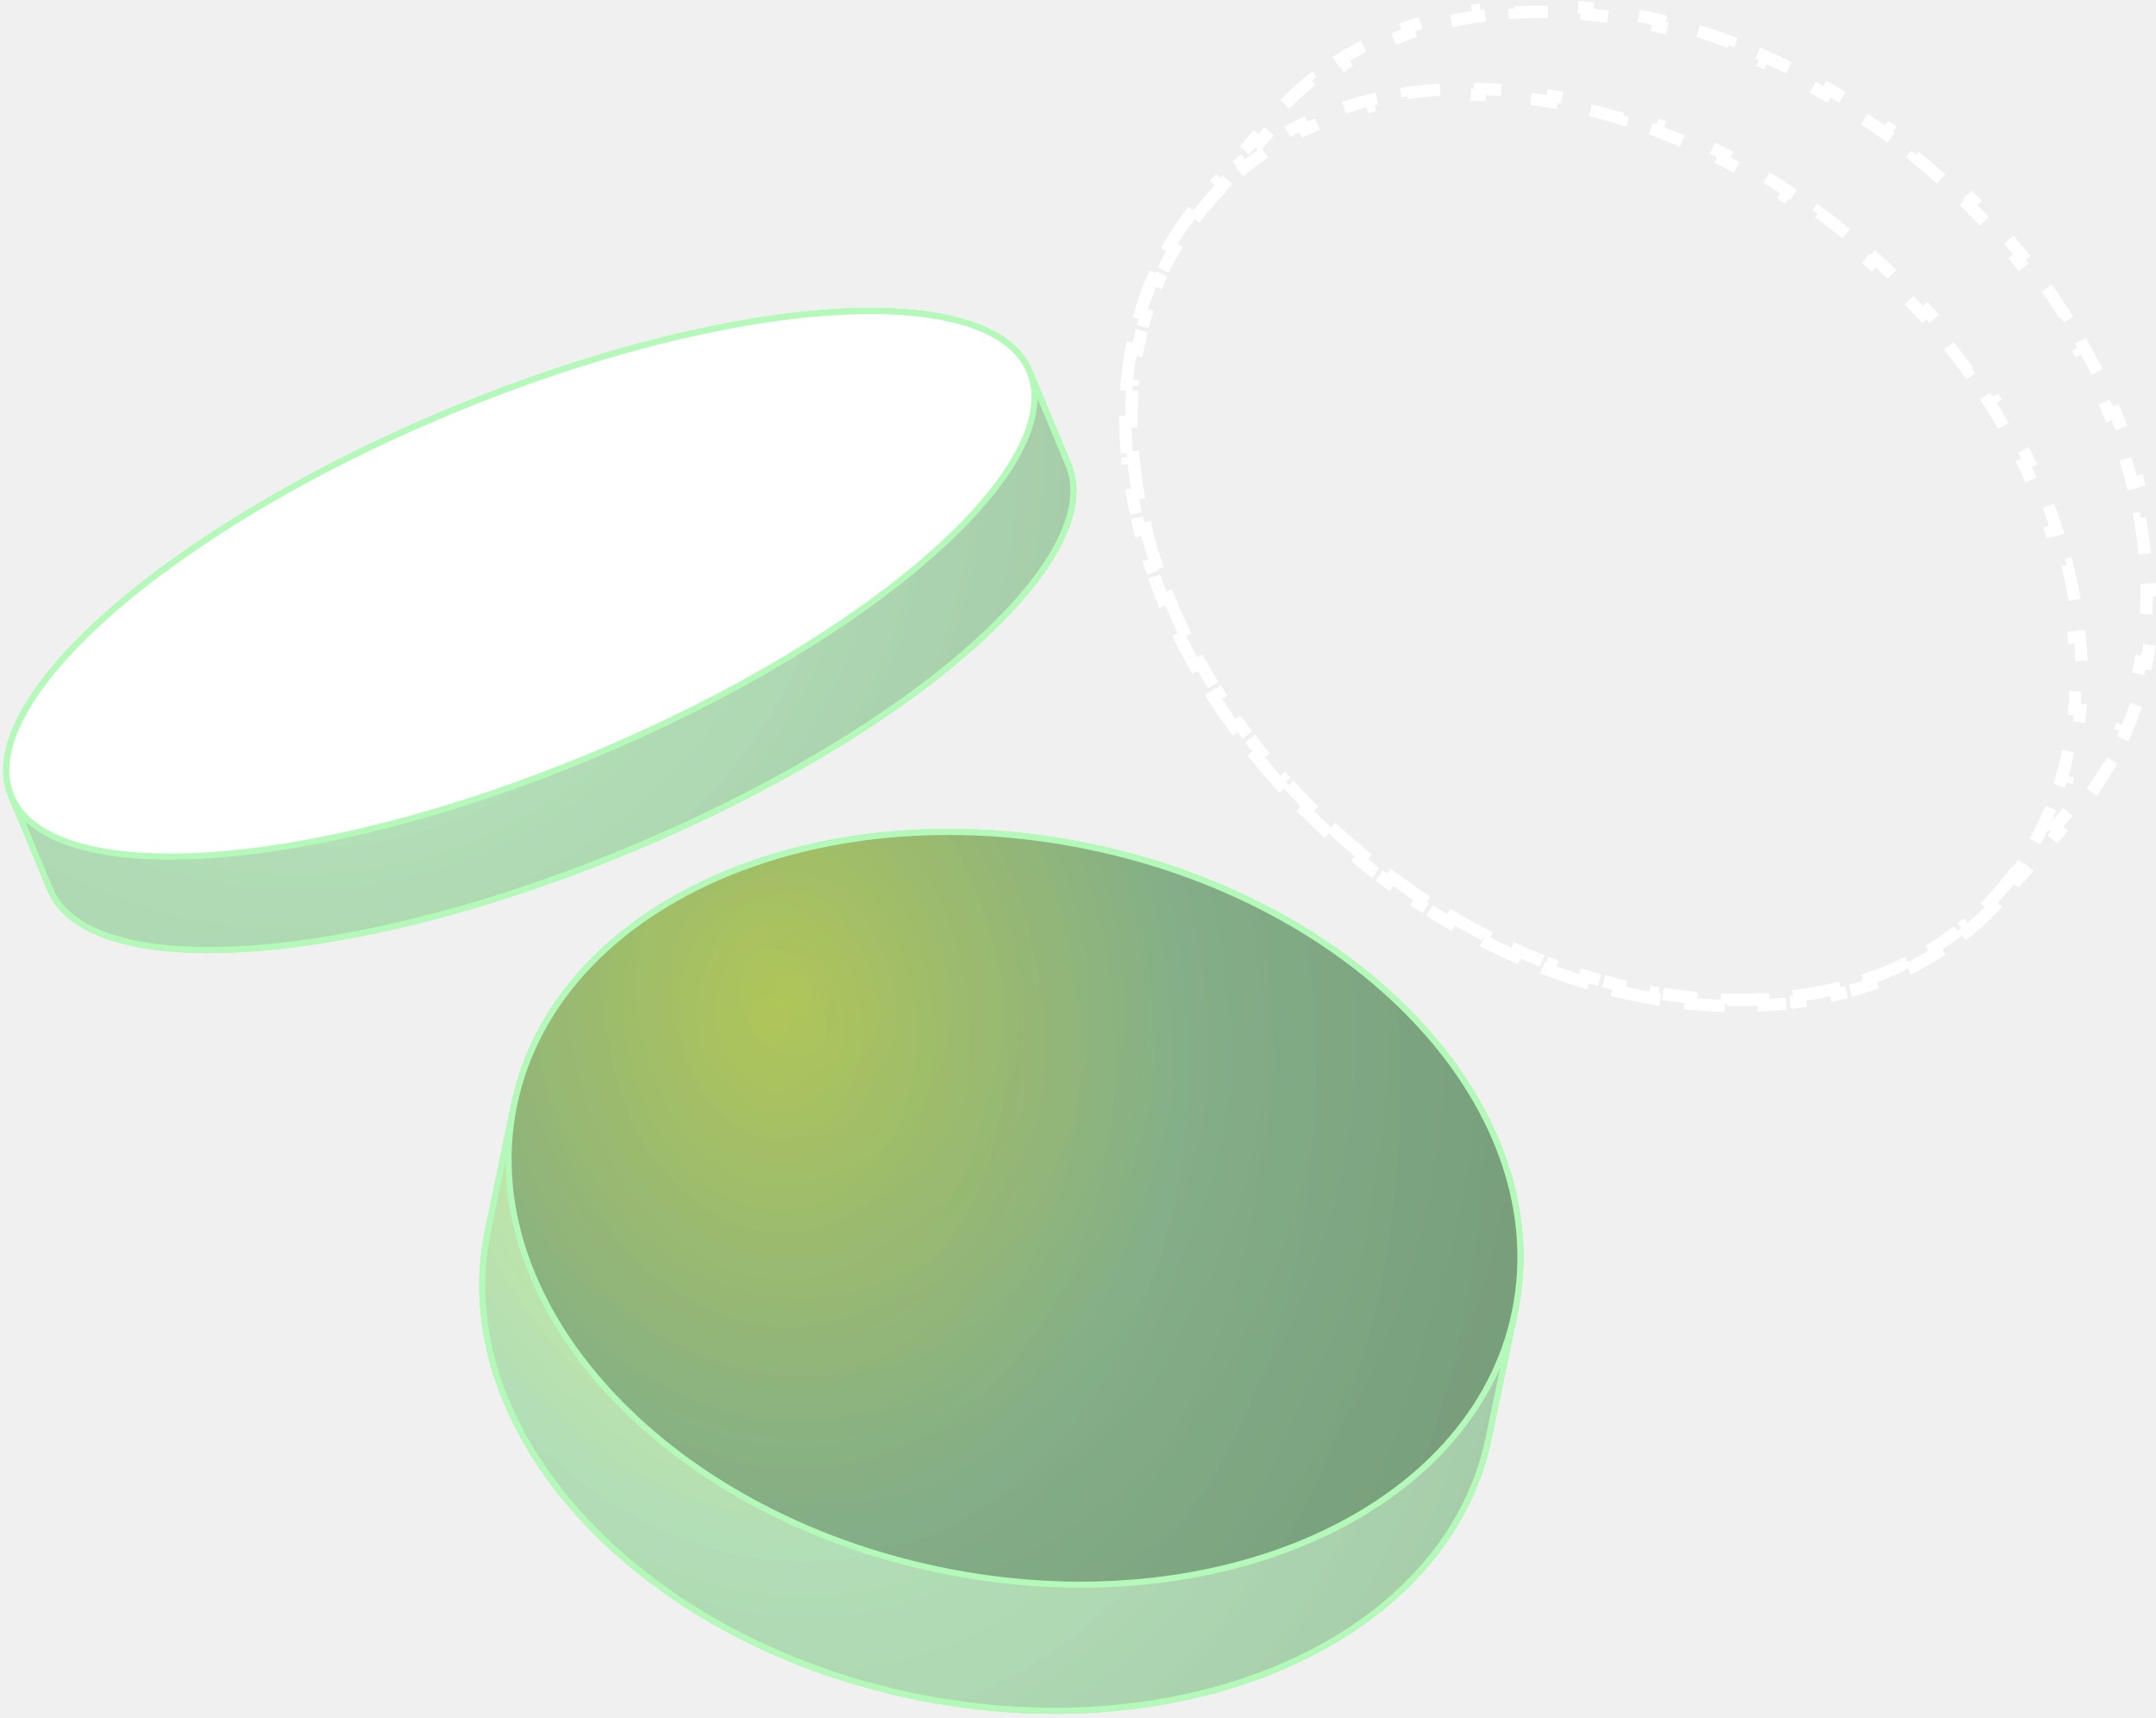
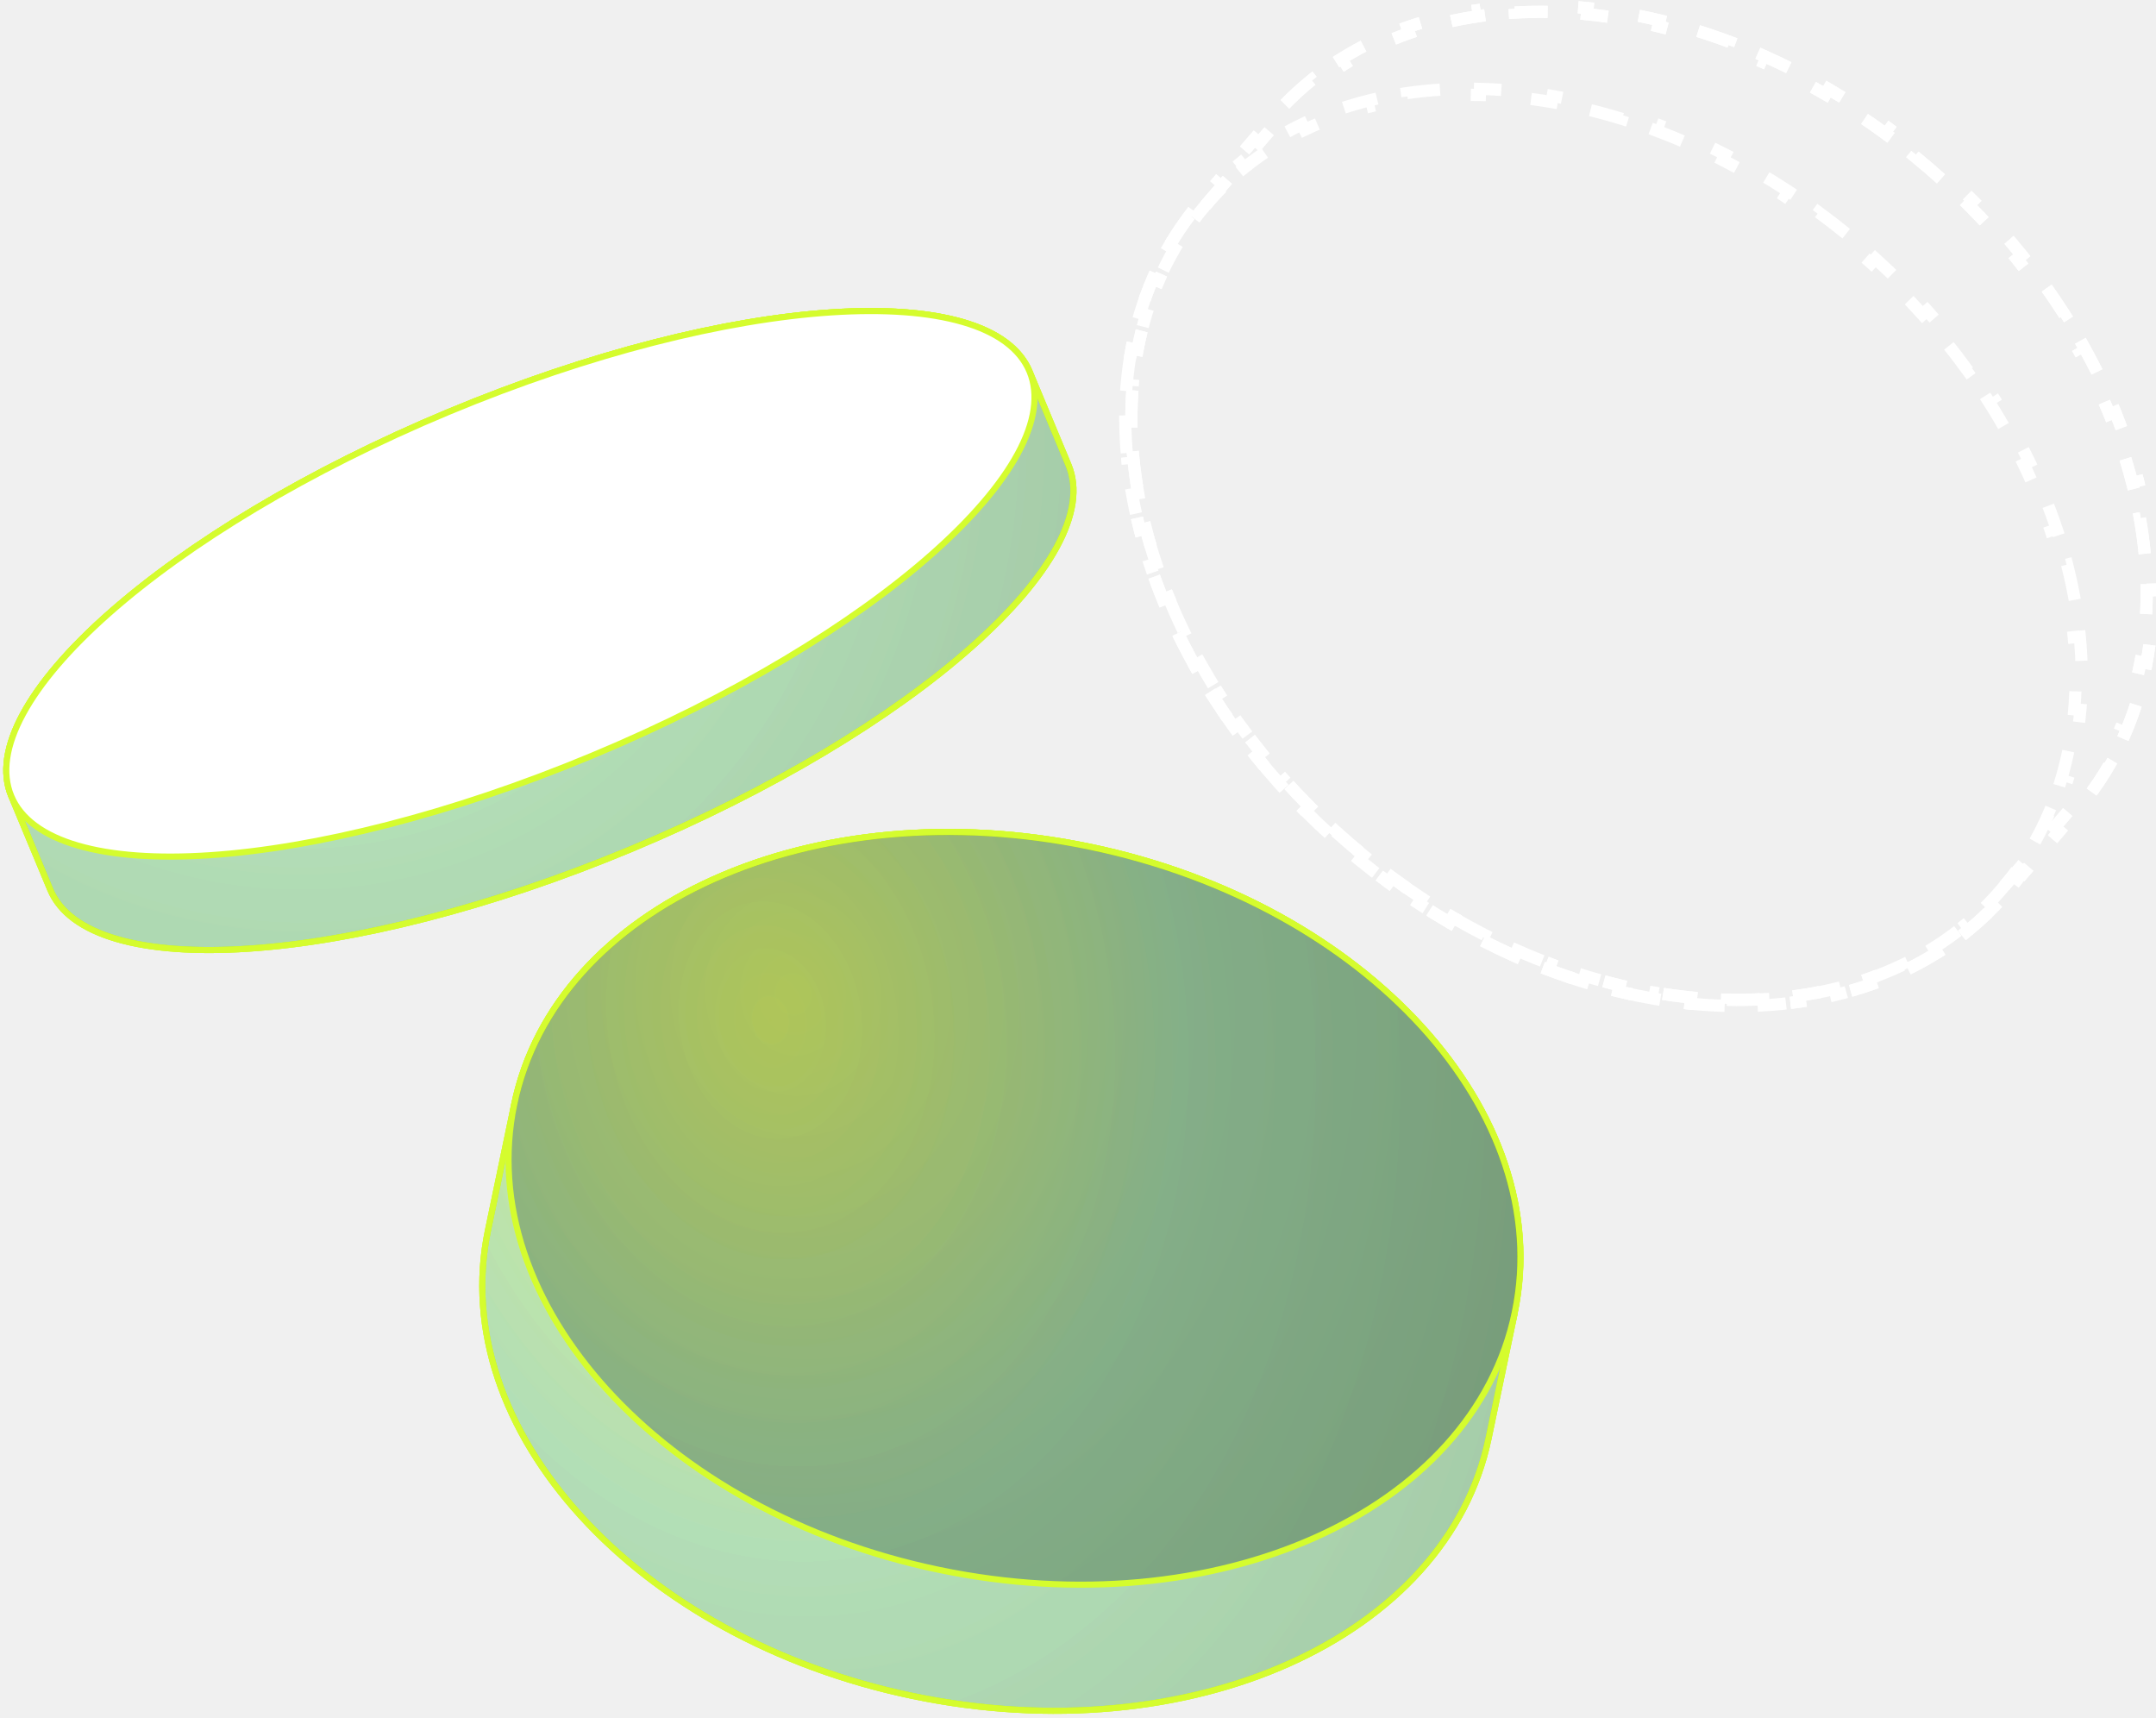
<svg xmlns="http://www.w3.org/2000/svg" width="177" height="141" viewBox="0 0 177 141" fill="none">
-   <path d="M79.052 26.439C81.858 27.257 83.737 28.618 84.521 30.497C84.802 31.177 85.493 32.834 86.174 34.464C86.818 36.007 87.453 37.526 87.718 38.168L87.718 38.169C88.502 40.049 88.147 42.34 86.754 44.909C85.363 47.476 82.954 50.281 79.705 53.154C73.209 58.898 63.398 64.871 51.81 69.703C40.221 74.534 29.07 77.303 20.414 77.877C16.085 78.165 12.395 77.903 9.591 77.085C6.785 76.266 4.906 74.904 4.122 73.021C3.847 72.355 3.185 70.77 2.524 69.186L2.523 69.185C1.861 67.599 1.2 66.014 0.925 65.35L0.925 65.35C0.141 63.47 0.496 61.178 1.889 58.609C3.28 56.043 5.689 53.237 8.938 50.364C15.434 44.621 25.244 38.647 36.833 33.815C48.422 28.984 59.573 26.218 68.228 25.645C72.558 25.359 76.248 25.622 79.052 26.439Z" fill="url(#paint0_radial_28101_1369)" fill-opacity="0.27" stroke="#B4F9BA" stroke-width="0.5" />
+   <path d="M79.052 26.439C81.858 27.257 83.737 28.618 84.521 30.497C84.802 31.177 85.493 32.834 86.174 34.464C86.818 36.007 87.453 37.526 87.718 38.168L87.718 38.169C88.502 40.049 88.147 42.34 86.754 44.909C85.363 47.476 82.954 50.281 79.705 53.154C73.209 58.898 63.398 64.871 51.81 69.703C40.221 74.534 29.07 77.303 20.414 77.877C16.085 78.165 12.395 77.903 9.591 77.085C6.785 76.266 4.906 74.904 4.122 73.021C3.847 72.355 3.185 70.77 2.524 69.186L2.523 69.185C1.861 67.599 1.2 66.014 0.925 65.35L0.925 65.35C0.141 63.47 0.496 61.178 1.889 58.609C3.28 56.043 5.689 53.237 8.938 50.364C15.434 44.621 25.244 38.647 36.833 33.815C48.422 28.984 59.573 26.218 68.228 25.645C72.558 25.359 76.248 25.622 79.052 26.439Z" fill="url(#paint0_radial_28101_1369)" fill-opacity="0.27" stroke="#d5fc2e" stroke-width="0.5" />
  <g style="mix-blend-mode:multiply" opacity="0.3">
-     <path d="M79.052 26.439C81.858 27.257 83.737 28.618 84.521 30.497C84.802 31.177 85.493 32.834 86.174 34.464C86.818 36.007 87.453 37.526 87.718 38.168L87.718 38.169C88.502 40.049 88.147 42.34 86.754 44.909C85.363 47.476 82.954 50.281 79.705 53.154C73.209 58.898 63.398 64.871 51.81 69.703C40.221 74.534 29.07 77.303 20.414 77.877C16.085 78.165 12.395 77.903 9.591 77.085C6.785 76.266 4.906 74.904 4.122 73.021C3.847 72.355 3.185 70.77 2.524 69.186L2.523 69.185C1.861 67.599 1.2 66.014 0.925 65.35L0.925 65.35C0.141 63.47 0.496 61.178 1.889 58.609C3.28 56.043 5.689 53.237 8.938 50.364C15.434 44.621 25.244 38.647 36.833 33.815C48.422 28.984 59.573 26.218 68.228 25.645C72.558 25.359 76.248 25.622 79.052 26.439Z" fill="url(#paint1_radial_28101_1369)" fill-opacity="0.27" stroke="#B4F9BA" stroke-width="0.5" />
-     <path d="M79.052 26.439C81.858 27.257 83.737 28.618 84.521 30.497C84.802 31.177 85.493 32.834 86.174 34.464C86.818 36.007 87.453 37.526 87.718 38.168L87.718 38.169C88.502 40.049 88.147 42.34 86.754 44.909C85.363 47.476 82.954 50.281 79.705 53.154C73.209 58.898 63.398 64.871 51.81 69.703C40.221 74.534 29.07 77.303 20.414 77.877C16.085 78.165 12.395 77.903 9.591 77.085C6.785 76.266 4.906 74.904 4.122 73.021C3.847 72.355 3.185 70.77 2.524 69.186L2.523 69.185C1.861 67.599 1.2 66.014 0.925 65.35L0.925 65.35C0.141 63.47 0.496 61.178 1.889 58.609C3.28 56.043 5.689 53.237 8.938 50.364C15.434 44.621 25.244 38.647 36.833 33.815C48.422 28.984 59.573 26.218 68.228 25.645C72.558 25.359 76.248 25.622 79.052 26.439Z" fill="url(#paint2_radial_28101_1369)" fill-opacity="0.27" stroke="#B4F9BA" stroke-width="0.5" />
+     <path d="M79.052 26.439C81.858 27.257 83.737 28.618 84.521 30.497C84.802 31.177 85.493 32.834 86.174 34.464C86.818 36.007 87.453 37.526 87.718 38.168L87.718 38.169C88.502 40.049 88.147 42.34 86.754 44.909C85.363 47.476 82.954 50.281 79.705 53.154C73.209 58.898 63.398 64.871 51.81 69.703C40.221 74.534 29.07 77.303 20.414 77.877C16.085 78.165 12.395 77.903 9.591 77.085C6.785 76.266 4.906 74.904 4.122 73.021C3.847 72.355 3.185 70.77 2.524 69.186L2.523 69.185C1.861 67.599 1.2 66.014 0.925 65.35L0.925 65.35C0.141 63.47 0.496 61.178 1.889 58.609C3.28 56.043 5.689 53.237 8.938 50.364C15.434 44.621 25.244 38.647 36.833 33.815C48.422 28.984 59.573 26.218 68.228 25.645C72.558 25.359 76.248 25.622 79.052 26.439Z" fill="url(#paint1_radial_28101_1369)" fill-opacity="0.27" stroke="#d5fc2e" stroke-width="0.5" />
+     <path d="M79.052 26.439C81.858 27.257 83.737 28.618 84.521 30.497C84.802 31.177 85.493 32.834 86.174 34.464C86.818 36.007 87.453 37.526 87.718 38.168L87.718 38.169C88.502 40.049 88.147 42.34 86.754 44.909C85.363 47.476 82.954 50.281 79.705 53.154C73.209 58.898 63.398 64.871 51.81 69.703C40.221 74.534 29.07 77.303 20.414 77.877C16.085 78.165 12.395 77.903 9.591 77.085C6.785 76.266 4.906 74.904 4.122 73.021C3.847 72.355 3.185 70.77 2.524 69.186L2.523 69.185C1.861 67.599 1.2 66.014 0.925 65.35L0.925 65.35C0.141 63.47 0.496 61.178 1.889 58.609C3.28 56.043 5.689 53.237 8.938 50.364C15.434 44.621 25.244 38.647 36.833 33.815C48.422 28.984 59.573 26.218 68.228 25.645C72.558 25.359 76.248 25.622 79.052 26.439Z" fill="url(#paint2_radial_28101_1369)" fill-opacity="0.27" stroke="#d5fc2e" stroke-width="0.5" />
  </g>
-   <path d="M79.052 26.439C81.858 27.257 83.737 28.618 84.521 30.497C84.802 31.177 85.493 32.834 86.174 34.464C86.818 36.007 87.453 37.526 87.718 38.168L87.718 38.169C88.502 40.049 88.147 42.34 86.754 44.909C85.363 47.476 82.954 50.281 79.705 53.154C73.209 58.898 63.398 64.871 51.81 69.703C40.221 74.534 29.07 77.303 20.414 77.877C16.085 78.165 12.395 77.903 9.591 77.085C6.785 76.266 4.906 74.904 4.122 73.021C3.847 72.355 3.185 70.77 2.524 69.186L2.523 69.185C1.861 67.599 1.2 66.014 0.925 65.35L0.925 65.35C0.141 63.47 0.496 61.178 1.889 58.609C3.28 56.043 5.689 53.237 8.938 50.364C15.434 44.621 25.244 38.647 36.833 33.815C48.422 28.984 59.573 26.218 68.228 25.645C72.558 25.359 76.248 25.622 79.052 26.439Z" fill="url(#paint3_radial_28101_1369)" fill-opacity="0.27" stroke="#B4F9BA" stroke-width="0.5" />
+   <path d="M79.052 26.439C81.858 27.257 83.737 28.618 84.521 30.497C84.802 31.177 85.493 32.834 86.174 34.464C86.818 36.007 87.453 37.526 87.718 38.168L87.718 38.169C88.502 40.049 88.147 42.34 86.754 44.909C85.363 47.476 82.954 50.281 79.705 53.154C73.209 58.898 63.398 64.871 51.81 69.703C40.221 74.534 29.07 77.303 20.414 77.877C16.085 78.165 12.395 77.903 9.591 77.085C6.785 76.266 4.906 74.904 4.122 73.021C3.847 72.355 3.185 70.77 2.524 69.186L2.523 69.185C1.861 67.599 1.2 66.014 0.925 65.35L0.925 65.35C0.141 63.47 0.496 61.178 1.889 58.609C3.28 56.043 5.689 53.237 8.938 50.364C15.434 44.621 25.244 38.647 36.833 33.815C48.422 28.984 59.573 26.218 68.228 25.645C72.558 25.359 76.248 25.622 79.052 26.439Z" fill="url(#paint3_radial_28101_1369)" fill-opacity="0.27" stroke="#d5fc2e" stroke-width="0.5" />
  <path d="M0.925 65.35L0.925 65.35C0.141 63.47 0.496 61.178 1.889 58.609C3.28 56.043 5.689 53.237 8.938 50.364C15.434 44.621 25.244 38.647 36.833 33.815C48.422 28.984 59.573 26.218 68.228 25.645C72.558 25.359 76.248 25.622 79.052 26.439C81.858 27.257 83.737 28.618 84.521 30.497C85.305 32.377 84.95 34.669 83.557 37.238C82.165 39.804 79.756 42.61 76.507 45.483C70.011 51.226 60.201 57.2 48.612 62.032C37.023 66.863 25.872 69.632 17.217 70.207C12.888 70.494 9.198 70.231 6.394 69.413C3.587 68.595 1.709 67.233 0.925 65.35Z" fill="url(#paint4_radial_28101_1369)" fill-opacity="0.27" />
  <path d="M0.925 65.35L0.925 65.35C0.141 63.47 0.496 61.178 1.889 58.609C3.28 56.043 5.689 53.237 8.938 50.364C15.434 44.621 25.244 38.647 36.833 33.815C48.422 28.984 59.573 26.218 68.228 25.645C72.558 25.359 76.248 25.622 79.052 26.439C81.858 27.257 83.737 28.618 84.521 30.497C85.305 32.377 84.95 34.669 83.557 37.238C82.165 39.804 79.756 42.61 76.507 45.483C70.011 51.226 60.201 57.2 48.612 62.032C37.023 66.863 25.872 69.632 17.217 70.207C12.888 70.494 9.198 70.231 6.394 69.413C3.587 68.595 1.709 67.233 0.925 65.35Z" fill="white" />
-   <path d="M0.925 65.35L0.925 65.35C0.141 63.47 0.496 61.178 1.889 58.609C3.28 56.043 5.689 53.237 8.938 50.364C15.434 44.621 25.244 38.647 36.833 33.815C48.422 28.984 59.573 26.218 68.228 25.645C72.558 25.359 76.248 25.622 79.052 26.439C81.858 27.257 83.737 28.618 84.521 30.497C85.305 32.377 84.95 34.669 83.557 37.238C82.165 39.804 79.756 42.61 76.507 45.483C70.011 51.226 60.201 57.2 48.612 62.032C37.023 66.863 25.872 69.632 17.217 70.207C12.888 70.494 9.198 70.231 6.394 69.413C3.587 68.595 1.709 67.233 0.925 65.35Z" stroke="#B4F9BA" stroke-width="0.5" />
+   <path d="M0.925 65.35L0.925 65.35C0.141 63.47 0.496 61.178 1.889 58.609C3.28 56.043 5.689 53.237 8.938 50.364C15.434 44.621 25.244 38.647 36.833 33.815C48.422 28.984 59.573 26.218 68.228 25.645C72.558 25.359 76.248 25.622 79.052 26.439C81.858 27.257 83.737 28.618 84.521 30.497C85.305 32.377 84.95 34.669 83.557 37.238C82.165 39.804 79.756 42.61 76.507 45.483C70.011 51.226 60.201 57.2 48.612 62.032C37.023 66.863 25.872 69.632 17.217 70.207C12.888 70.494 9.198 70.231 6.394 69.413C3.587 68.595 1.709 67.233 0.925 65.35Z" stroke="#d5fc2e" stroke-width="0.5" />
  <path d="M98.981 16.849L98.982 16.848C99.469 16.276 99.953 15.708 100.437 15.143L100.057 14.818C101.003 13.711 101.946 12.613 102.894 11.51C102.921 11.478 102.949 11.445 102.977 11.413L103.356 11.739C103.842 11.174 104.328 10.607 104.817 10.037C105.138 9.662 105.469 9.3 105.809 8.949L105.45 8.601C106.151 7.877 106.891 7.202 107.667 6.576L107.981 6.965C108.745 6.348 109.545 5.778 110.376 5.257L110.11 4.833C110.956 4.303 111.835 3.821 112.741 3.388L112.957 3.839C113.839 3.418 114.748 3.044 115.683 2.716L115.518 2.244C116.455 1.915 117.416 1.632 118.398 1.395L118.516 1.881C119.463 1.653 120.431 1.467 121.417 1.325L121.346 0.83C122.326 0.689 123.323 0.589 124.333 0.532L124.362 1.031C125.338 0.975 126.327 0.96 127.327 0.983L127.338 0.483C128.328 0.507 129.327 0.568 130.334 0.668L130.284 1.166C131.258 1.262 132.24 1.394 133.226 1.563L133.31 1.07C134.287 1.237 135.269 1.438 136.253 1.674L136.136 2.16C137.089 2.389 138.045 2.651 139.001 2.945L139.148 2.467C140.097 2.759 141.045 3.083 141.992 3.438L141.816 3.906C142.735 4.251 143.653 4.627 144.568 5.032L144.771 4.575C145.678 4.977 146.582 5.409 147.481 5.869L147.254 6.314C148.129 6.763 149 7.239 149.864 7.743L150.116 7.311C150.974 7.812 151.825 8.339 152.668 8.893L152.394 9.311C153.217 9.852 154.033 10.419 154.841 11.012L155.137 10.609C155.936 11.197 156.728 11.809 157.509 12.447L157.192 12.835C157.576 13.148 157.957 13.467 158.336 13.793C158.715 14.119 159.088 14.448 159.456 14.781L159.792 14.41C160.54 15.087 161.265 15.778 161.966 16.482L161.612 16.835C162.32 17.545 163.004 18.267 163.663 19.001L164.035 18.667C164.71 19.419 165.36 20.182 165.983 20.955L165.594 21.269C166.223 22.049 166.825 22.839 167.4 23.638L167.806 23.346C168.397 24.167 168.96 24.997 169.494 25.834L169.073 26.103C169.611 26.947 170.121 27.799 170.6 28.657L171.037 28.413C171.531 29.297 171.994 30.186 172.425 31.081L171.975 31.298C172.41 32.2 172.813 33.106 173.183 34.015L173.646 33.827C174.028 34.765 174.375 35.706 174.688 36.648L174.213 36.805C174.528 37.756 174.807 38.707 175.05 39.656L175.534 39.532C175.785 40.513 175.997 41.493 176.169 42.468L175.677 42.555C175.851 43.541 175.985 44.522 176.078 45.496L176.576 45.449C176.672 46.457 176.725 47.458 176.733 48.45L176.233 48.454C176.242 49.451 176.205 50.437 176.123 51.41L176.621 51.452C176.536 52.459 176.402 53.454 176.219 54.431L175.728 54.339C175.545 55.313 175.313 56.271 175.031 57.207L175.509 57.351C175.219 58.314 174.876 59.257 174.481 60.174L174.022 59.976C173.633 60.878 173.191 61.756 172.697 62.606L173.13 62.858C172.628 63.72 172.074 64.555 171.465 65.359L171.066 65.057C170.771 65.447 170.463 65.83 170.141 66.204L170.14 66.206C169.653 66.778 169.169 67.345 168.685 67.911L169.065 68.236C168.131 69.328 167.2 70.412 166.265 71.501C166.225 71.547 166.185 71.594 166.145 71.64L165.766 71.315C165.281 71.88 164.794 72.446 164.305 73.016C163.984 73.391 163.653 73.754 163.313 74.105L163.672 74.453C162.971 75.176 162.231 75.851 161.455 76.478L161.141 76.089C160.377 76.706 159.577 77.275 158.745 77.797L159.011 78.22C158.165 78.751 157.286 79.233 156.379 79.666L156.164 79.214C155.282 79.635 154.372 80.01 153.437 80.338L153.603 80.81C152.665 81.139 151.704 81.421 150.721 81.658L150.604 81.172C149.656 81.401 148.688 81.586 147.702 81.728L147.773 82.223C146.793 82.365 145.796 82.464 144.785 82.521L144.757 82.022C143.781 82.077 142.792 82.093 141.792 82.069L141.78 82.569C140.79 82.545 139.791 82.483 138.784 82.383L138.833 81.886C137.859 81.789 136.878 81.657 135.891 81.488L135.807 81.981C134.83 81.814 133.848 81.612 132.864 81.376L132.981 80.889C132.028 80.661 131.072 80.399 130.115 80.104L129.968 80.582C129.02 80.29 128.071 79.966 127.124 79.61L127.3 79.142C126.381 78.796 125.463 78.421 124.548 78.015L124.346 78.472C123.438 78.07 122.534 77.638 121.635 77.177L121.863 76.732C120.987 76.284 120.116 75.807 119.252 75.302L119 75.734C118.142 75.234 117.291 74.706 116.448 74.152L116.722 73.734C115.899 73.193 115.083 72.625 114.275 72.032L113.979 72.435C113.179 71.847 112.388 71.234 111.607 70.596L111.923 70.209C111.54 69.895 111.158 69.576 110.78 69.25C110.401 68.924 110.027 68.595 109.66 68.262L109.324 68.633C108.576 67.956 107.851 67.265 107.15 66.562L107.504 66.209C106.796 65.499 106.112 64.776 105.453 64.043L105.081 64.377C104.406 63.626 103.757 62.862 103.133 62.089L103.522 61.775C102.894 60.995 102.291 60.205 101.716 59.407L101.31 59.699C100.72 58.878 100.157 58.048 99.623 57.211L100.044 56.942C99.505 56.098 98.996 55.246 98.516 54.388L98.08 54.632C97.586 53.749 97.123 52.859 96.691 51.965L97.142 51.748C96.707 50.846 96.304 49.94 95.934 49.031L95.471 49.219C95.089 48.282 94.742 47.341 94.429 46.399L94.904 46.242C94.589 45.291 94.31 44.34 94.067 43.391L93.583 43.515C93.332 42.534 93.12 41.555 92.948 40.58L93.44 40.492C93.266 39.507 93.132 38.526 93.039 37.552L92.541 37.599C92.445 36.591 92.392 35.59 92.384 34.599L92.884 34.594C92.876 33.597 92.912 32.612 92.995 31.639L92.496 31.597C92.582 30.589 92.716 29.596 92.899 28.619L93.39 28.711C93.573 27.736 93.805 26.779 94.088 25.843L93.609 25.698C93.9 24.736 94.243 23.794 94.639 22.876L95.098 23.075C95.487 22.173 95.929 21.295 96.423 20.445L95.991 20.194C96.493 19.332 97.048 18.497 97.657 17.694L98.055 17.996C98.351 17.606 98.659 17.224 98.981 16.849Z" stroke="white" stroke-dasharray="3 3" />
  <g style="mix-blend-mode:multiply" opacity="0.3">
    <path d="M98.981 16.849L98.982 16.848C99.469 16.276 99.953 15.708 100.437 15.143L100.057 14.818C101.003 13.711 101.946 12.613 102.894 11.51C102.921 11.478 102.949 11.445 102.977 11.413L103.356 11.739C103.842 11.174 104.328 10.607 104.817 10.037C105.138 9.662 105.469 9.3 105.809 8.949L105.45 8.601C106.151 7.877 106.891 7.202 107.667 6.576L107.981 6.965C108.745 6.348 109.545 5.778 110.376 5.257L110.11 4.833C110.956 4.303 111.835 3.821 112.741 3.388L112.957 3.839C113.839 3.418 114.748 3.044 115.683 2.716L115.518 2.244C116.455 1.915 117.416 1.632 118.398 1.395L118.516 1.881C119.463 1.653 120.431 1.467 121.417 1.325L121.346 0.83C122.326 0.689 123.323 0.589 124.333 0.532L124.362 1.031C125.338 0.975 126.327 0.96 127.327 0.983L127.338 0.483C128.328 0.507 129.327 0.568 130.334 0.668L130.284 1.166C131.258 1.262 132.24 1.394 133.226 1.563L133.31 1.07C134.287 1.237 135.269 1.438 136.253 1.674L136.136 2.16C137.089 2.389 138.045 2.651 139.001 2.945L139.148 2.467C140.097 2.759 141.045 3.083 141.992 3.438L141.816 3.906C142.735 4.251 143.653 4.627 144.568 5.032L144.771 4.575C145.678 4.977 146.582 5.409 147.481 5.869L147.254 6.314C148.129 6.763 149 7.239 149.864 7.743L150.116 7.311C150.974 7.812 151.825 8.339 152.668 8.893L152.394 9.311C153.217 9.852 154.033 10.419 154.841 11.012L155.137 10.609C155.936 11.197 156.728 11.809 157.509 12.447L157.192 12.835C157.576 13.148 157.957 13.467 158.336 13.793C158.715 14.119 159.088 14.448 159.456 14.781L159.792 14.41C160.54 15.087 161.265 15.778 161.966 16.482L161.612 16.835C162.32 17.545 163.004 18.267 163.663 19.001L164.035 18.667C164.71 19.419 165.36 20.182 165.983 20.955L165.594 21.269C166.223 22.049 166.825 22.839 167.4 23.638L167.806 23.346C168.397 24.167 168.96 24.997 169.494 25.834L169.073 26.103C169.611 26.947 170.121 27.799 170.6 28.657L171.037 28.413C171.531 29.297 171.994 30.186 172.425 31.081L171.975 31.298C172.41 32.2 172.813 33.106 173.183 34.015L173.646 33.827C174.028 34.765 174.375 35.706 174.688 36.648L174.213 36.805C174.528 37.756 174.807 38.707 175.05 39.656L175.534 39.532C175.785 40.513 175.997 41.493 176.169 42.468L175.677 42.555C175.851 43.541 175.985 44.522 176.078 45.496L176.576 45.449C176.672 46.457 176.725 47.458 176.733 48.45L176.233 48.454C176.242 49.451 176.205 50.437 176.123 51.41L176.621 51.452C176.536 52.459 176.402 53.454 176.219 54.431L175.728 54.339C175.545 55.313 175.313 56.271 175.031 57.207L175.509 57.351C175.219 58.314 174.876 59.257 174.481 60.174L174.022 59.976C173.633 60.878 173.191 61.756 172.697 62.606L173.13 62.858C172.628 63.72 172.074 64.555 171.465 65.359L171.066 65.057C170.771 65.447 170.463 65.83 170.141 66.204L170.14 66.206C169.653 66.778 169.169 67.345 168.685 67.911L169.065 68.236C168.131 69.328 167.2 70.412 166.265 71.501C166.225 71.547 166.185 71.594 166.145 71.64L165.766 71.315C165.281 71.88 164.794 72.446 164.305 73.016C163.984 73.391 163.653 73.754 163.313 74.105L163.672 74.453C162.971 75.176 162.231 75.851 161.455 76.478L161.141 76.089C160.377 76.706 159.577 77.275 158.745 77.797L159.011 78.22C158.165 78.751 157.286 79.233 156.379 79.666L156.164 79.214C155.282 79.635 154.372 80.01 153.437 80.338L153.603 80.81C152.665 81.139 151.704 81.421 150.721 81.658L150.604 81.172C149.656 81.401 148.688 81.586 147.702 81.728L147.773 82.223C146.793 82.365 145.796 82.464 144.785 82.521L144.757 82.022C143.781 82.077 142.792 82.093 141.792 82.069L141.78 82.569C140.79 82.545 139.791 82.483 138.784 82.383L138.833 81.886C137.859 81.789 136.878 81.657 135.891 81.488L135.807 81.981C134.83 81.814 133.848 81.612 132.864 81.376L132.981 80.889C132.028 80.661 131.072 80.399 130.115 80.104L129.968 80.582C129.02 80.29 128.071 79.966 127.124 79.61L127.3 79.142C126.381 78.796 125.463 78.421 124.548 78.015L124.346 78.472C123.438 78.07 122.534 77.638 121.635 77.177L121.863 76.732C120.987 76.284 120.116 75.807 119.252 75.302L119 75.734C118.142 75.234 117.291 74.706 116.448 74.152L116.722 73.734C115.899 73.193 115.083 72.625 114.275 72.032L113.979 72.435C113.179 71.847 112.388 71.234 111.607 70.596L111.923 70.209C111.54 69.895 111.158 69.576 110.78 69.25C110.401 68.924 110.027 68.595 109.66 68.262L109.324 68.633C108.576 67.956 107.851 67.265 107.15 66.562L107.504 66.209C106.796 65.499 106.112 64.776 105.453 64.043L105.081 64.377C104.406 63.626 103.757 62.862 103.133 62.089L103.522 61.775C102.894 60.995 102.291 60.205 101.716 59.407L101.31 59.699C100.72 58.878 100.157 58.048 99.623 57.211L100.044 56.942C99.505 56.098 98.996 55.246 98.516 54.388L98.08 54.632C97.586 53.749 97.123 52.859 96.691 51.965L97.142 51.748C96.707 50.846 96.304 49.94 95.934 49.031L95.471 49.219C95.089 48.282 94.742 47.341 94.429 46.399L94.904 46.242C94.589 45.291 94.31 44.34 94.067 43.391L93.583 43.515C93.332 42.534 93.12 41.555 92.948 40.58L93.44 40.492C93.266 39.507 93.132 38.526 93.039 37.552L92.541 37.599C92.445 36.591 92.392 35.59 92.384 34.599L92.884 34.594C92.876 33.597 92.912 32.612 92.995 31.639L92.496 31.597C92.582 30.589 92.716 29.596 92.899 28.619L93.39 28.711C93.573 27.736 93.805 26.779 94.088 25.843L93.609 25.698C93.9 24.736 94.243 23.794 94.639 22.876L95.098 23.075C95.487 22.173 95.929 21.295 96.423 20.445L95.991 20.194C96.493 19.332 97.048 18.497 97.657 17.694L98.055 17.996C98.351 17.606 98.659 17.224 98.981 16.849Z" stroke="white" stroke-dasharray="3 3" />
  </g>
  <path d="M98.981 16.849L98.982 16.848C99.469 16.276 99.953 15.708 100.437 15.143L100.057 14.818C101.003 13.711 101.946 12.613 102.894 11.51C102.921 11.478 102.949 11.445 102.977 11.413L103.356 11.739C103.842 11.174 104.328 10.607 104.817 10.037C105.138 9.662 105.469 9.3 105.809 8.949L105.45 8.601C106.151 7.877 106.891 7.202 107.667 6.576L107.981 6.965C108.745 6.348 109.545 5.778 110.376 5.257L110.11 4.833C110.956 4.303 111.835 3.821 112.741 3.388L112.957 3.839C113.839 3.418 114.748 3.044 115.683 2.716L115.518 2.244C116.455 1.915 117.416 1.632 118.398 1.395L118.516 1.881C119.463 1.653 120.431 1.467 121.417 1.325L121.346 0.83C122.326 0.689 123.323 0.589 124.333 0.532L124.362 1.031C125.338 0.975 126.327 0.96 127.327 0.983L127.338 0.483C128.328 0.507 129.327 0.568 130.334 0.668L130.284 1.166C131.258 1.262 132.24 1.394 133.226 1.563L133.31 1.07C134.287 1.237 135.269 1.438 136.253 1.674L136.136 2.16C137.089 2.389 138.045 2.651 139.001 2.945L139.148 2.467C140.097 2.759 141.045 3.083 141.992 3.438L141.816 3.906C142.735 4.251 143.653 4.627 144.568 5.032L144.771 4.575C145.678 4.977 146.582 5.409 147.481 5.869L147.254 6.314C148.129 6.763 149 7.239 149.864 7.743L150.116 7.311C150.974 7.812 151.825 8.339 152.668 8.893L152.394 9.311C153.217 9.852 154.033 10.419 154.841 11.012L155.137 10.609C155.936 11.197 156.728 11.809 157.509 12.447L157.192 12.835C157.576 13.148 157.957 13.467 158.336 13.793C158.715 14.119 159.088 14.448 159.456 14.781L159.792 14.41C160.54 15.087 161.265 15.778 161.966 16.482L161.612 16.835C162.32 17.545 163.004 18.267 163.663 19.001L164.035 18.667C164.71 19.419 165.36 20.182 165.983 20.955L165.594 21.269C166.223 22.049 166.825 22.839 167.4 23.638L167.806 23.346C168.397 24.167 168.96 24.997 169.494 25.834L169.073 26.103C169.611 26.947 170.121 27.799 170.6 28.657L171.037 28.413C171.531 29.297 171.994 30.186 172.425 31.081L171.975 31.298C172.41 32.2 172.813 33.106 173.183 34.015L173.646 33.827C174.028 34.765 174.375 35.706 174.688 36.648L174.213 36.805C174.528 37.756 174.807 38.707 175.05 39.656L175.534 39.532C175.785 40.513 175.997 41.493 176.169 42.468L175.677 42.555C175.851 43.541 175.985 44.522 176.078 45.496L176.576 45.449C176.672 46.457 176.725 47.458 176.733 48.45L176.233 48.454C176.242 49.451 176.205 50.437 176.123 51.41L176.621 51.452C176.536 52.459 176.402 53.454 176.219 54.431L175.728 54.339C175.545 55.313 175.313 56.271 175.031 57.207L175.509 57.351C175.219 58.314 174.876 59.257 174.481 60.174L174.022 59.976C173.633 60.878 173.191 61.756 172.697 62.606L173.13 62.858C172.628 63.72 172.074 64.555 171.465 65.359L171.066 65.057C170.771 65.447 170.463 65.83 170.141 66.204L170.14 66.206C169.653 66.778 169.169 67.345 168.685 67.911L169.065 68.236C168.131 69.328 167.2 70.412 166.265 71.501C166.225 71.547 166.185 71.594 166.145 71.64L165.766 71.315C165.281 71.88 164.794 72.446 164.305 73.016C163.984 73.391 163.653 73.754 163.313 74.105L163.672 74.453C162.971 75.176 162.231 75.851 161.455 76.478L161.141 76.089C160.377 76.706 159.577 77.275 158.745 77.797L159.011 78.22C158.165 78.751 157.286 79.233 156.379 79.666L156.164 79.214C155.282 79.635 154.372 80.01 153.437 80.338L153.603 80.81C152.665 81.139 151.704 81.421 150.721 81.658L150.604 81.172C149.656 81.401 148.688 81.586 147.702 81.728L147.773 82.223C146.793 82.365 145.796 82.464 144.785 82.521L144.757 82.022C143.781 82.077 142.792 82.093 141.792 82.069L141.78 82.569C140.79 82.545 139.791 82.483 138.784 82.383L138.833 81.886C137.859 81.789 136.878 81.657 135.891 81.488L135.807 81.981C134.83 81.814 133.848 81.612 132.864 81.376L132.981 80.889C132.028 80.661 131.072 80.399 130.115 80.104L129.968 80.582C129.02 80.29 128.071 79.966 127.124 79.61L127.3 79.142C126.381 78.796 125.463 78.421 124.548 78.015L124.346 78.472C123.438 78.07 122.534 77.638 121.635 77.177L121.863 76.732C120.987 76.284 120.116 75.807 119.252 75.302L119 75.734C118.142 75.234 117.291 74.706 116.448 74.152L116.722 73.734C115.899 73.193 115.083 72.625 114.275 72.032L113.979 72.435C113.179 71.847 112.388 71.234 111.607 70.596L111.923 70.209C111.54 69.895 111.158 69.576 110.78 69.25C110.401 68.924 110.027 68.595 109.66 68.262L109.324 68.633C108.576 67.956 107.851 67.265 107.15 66.562L107.504 66.209C106.796 65.499 106.112 64.776 105.453 64.043L105.081 64.377C104.406 63.626 103.757 62.862 103.133 62.089L103.522 61.775C102.894 60.995 102.291 60.205 101.716 59.407L101.31 59.699C100.72 58.878 100.157 58.048 99.623 57.211L100.044 56.942C99.505 56.098 98.996 55.246 98.516 54.388L98.08 54.632C97.586 53.749 97.123 52.859 96.691 51.965L97.142 51.748C96.707 50.846 96.304 49.94 95.934 49.031L95.471 49.219C95.089 48.282 94.742 47.341 94.429 46.399L94.904 46.242C94.589 45.291 94.31 44.34 94.067 43.391L93.583 43.515C93.332 42.534 93.12 41.555 92.948 40.58L93.44 40.492C93.266 39.507 93.132 38.526 93.039 37.552L92.541 37.599C92.445 36.591 92.392 35.59 92.384 34.599L92.884 34.594C92.876 33.597 92.912 32.612 92.995 31.639L92.496 31.597C92.582 30.589 92.716 29.596 92.899 28.619L93.39 28.711C93.573 27.736 93.805 26.779 94.088 25.843L93.609 25.698C93.9 24.736 94.243 23.794 94.639 22.876L95.098 23.075C95.487 22.173 95.929 21.295 96.423 20.445L95.991 20.194C96.493 19.332 97.048 18.497 97.657 17.694L98.055 17.996C98.351 17.606 98.659 17.224 98.981 16.849Z" stroke="white" stroke-dasharray="3 3" />
  <path d="M164.31 73.024C163.989 73.399 163.658 73.762 163.318 74.112L163.677 74.46C162.976 75.184 162.236 75.859 161.46 76.486L161.146 76.097C160.381 76.714 159.582 77.283 158.75 77.804L159.016 78.228C158.169 78.758 157.291 79.24 156.384 79.673L156.169 79.222C155.287 79.643 154.377 80.017 153.442 80.345L153.607 80.817C152.67 81.146 151.708 81.428 150.726 81.665L150.608 81.179C149.66 81.408 148.692 81.593 147.706 81.735L147.777 82.23C146.797 82.371 145.8 82.471 144.789 82.528L144.761 82.029C143.785 82.084 142.795 82.1 141.795 82.076L141.783 82.575C140.794 82.552 139.795 82.49 138.788 82.39L138.837 81.892C137.863 81.796 136.882 81.663 135.895 81.495L135.811 81.988C134.834 81.821 133.852 81.619 132.868 81.382L132.984 80.896C132.031 80.667 131.075 80.406 130.119 80.111L129.972 80.589C129.023 80.297 128.075 79.973 127.128 79.617L127.303 79.149C126.384 78.804 125.466 78.428 124.551 78.023L124.349 78.48C123.441 78.077 122.537 77.646 121.637 77.185L121.865 76.74C120.99 76.291 120.119 75.814 119.254 75.31L119.003 75.742C118.145 75.242 117.294 74.714 116.45 74.16L116.725 73.742C115.901 73.201 115.085 72.633 114.277 72.04L113.981 72.443C113.181 71.855 112.39 71.243 111.609 70.605L111.925 70.217C111.541 69.904 111.16 69.584 110.781 69.259C110.402 68.933 110.029 68.603 109.661 68.271L109.326 68.642C108.577 67.964 107.852 67.273 107.151 66.57L107.505 66.217C106.797 65.507 106.113 64.785 105.454 64.051L105.082 64.385C104.407 63.634 103.757 62.87 103.133 62.097L103.523 61.783C102.894 61.004 102.292 60.213 101.716 59.414L101.31 59.706C100.719 58.886 100.157 58.056 99.622 57.218L100.044 56.949C99.505 56.105 98.996 55.253 98.516 54.396L98.079 54.64C97.585 53.756 97.122 52.866 96.691 51.972L97.141 51.755C96.706 50.853 96.303 49.946 95.933 49.038L95.47 49.226C95.088 48.288 94.741 47.347 94.428 46.406L94.903 46.248C94.588 45.297 94.308 44.346 94.066 43.397L93.582 43.521C93.331 42.54 93.119 41.56 92.946 40.585L93.439 40.498C93.264 39.512 93.13 38.531 93.037 37.557L92.54 37.605C92.443 36.596 92.391 35.595 92.382 34.603L92.882 34.599C92.873 33.602 92.91 32.616 92.992 31.644L92.494 31.601C92.579 30.594 92.713 29.6 92.896 28.622L93.387 28.714C93.57 27.74 93.802 26.782 94.084 25.846L93.605 25.702C93.896 24.739 94.238 23.797 94.634 22.879L95.093 23.077C95.482 22.175 95.923 21.297 96.417 20.447L95.985 20.196C96.486 19.333 97.041 18.498 97.65 17.694L98.049 17.996C98.344 17.606 98.652 17.223 98.974 16.849C99.295 16.474 99.626 16.111 99.966 15.761L99.607 15.413C100.308 14.689 101.048 14.014 101.824 13.388L102.138 13.777C102.903 13.159 103.702 12.59 104.534 12.069L104.268 11.645C105.115 11.115 105.993 10.633 106.9 10.2L107.116 10.651C107.997 10.23 108.907 9.856 109.843 9.528L109.677 9.056C110.615 8.728 111.576 8.445 112.559 8.208L112.676 8.694C113.624 8.466 114.592 8.28 115.578 8.138L115.507 7.643C116.487 7.502 117.484 7.403 118.495 7.346L118.523 7.845C119.499 7.79 120.489 7.774 121.489 7.798L121.501 7.298C122.49 7.322 123.489 7.384 124.496 7.483L124.447 7.981C125.421 8.078 126.402 8.21 127.389 8.379L127.473 7.886C128.45 8.053 129.432 8.255 130.416 8.491L130.3 8.977C131.253 9.206 132.209 9.468 133.165 9.763L133.312 9.285C134.261 9.577 135.209 9.901 136.156 10.257L135.981 10.725C136.9 11.07 137.818 11.445 138.733 11.851L138.935 11.394C139.843 11.796 140.747 12.228 141.646 12.689L141.418 13.134C142.294 13.583 143.165 14.059 144.029 14.564L144.281 14.132C145.139 14.632 145.99 15.159 146.834 15.714L146.559 16.132C147.383 16.673 148.199 17.24 149.007 17.834L149.303 17.431C150.102 18.018 150.894 18.631 151.675 19.269L151.359 19.656C151.742 19.97 152.124 20.289 152.503 20.615C152.882 20.941 153.255 21.27 153.623 21.603L153.958 21.232C154.707 21.909 155.432 22.6 156.133 23.303L155.779 23.657C156.487 24.366 157.171 25.089 157.83 25.823L158.202 25.488C158.877 26.24 159.527 27.003 160.15 27.776L159.761 28.09C160.39 28.87 160.992 29.66 161.568 30.459L161.973 30.167C162.564 30.988 163.127 31.817 163.662 32.655L163.24 32.924C163.779 33.768 164.288 34.62 164.768 35.478L165.204 35.234C165.699 36.117 166.162 37.007 166.593 37.901L166.143 38.119C166.578 39.021 166.981 39.927 167.351 40.836L167.814 40.647C168.196 41.585 168.543 42.526 168.855 43.468L168.381 43.625C168.696 44.576 168.975 45.527 169.218 46.476L169.702 46.352C169.953 47.334 170.165 48.313 170.337 49.288L169.845 49.375C170.02 50.361 170.154 51.342 170.246 52.316L170.744 52.269C170.84 53.277 170.893 54.279 170.902 55.27L170.402 55.274C170.41 56.271 170.374 57.257 170.291 58.23L170.79 58.272C170.704 59.279 170.571 60.273 170.388 61.251L169.896 61.159C169.714 62.133 169.482 63.091 169.2 64.027L169.679 64.171C169.388 65.134 169.046 66.076 168.65 66.994L168.191 66.796C167.802 67.698 167.361 68.576 166.867 69.426L167.299 69.677C166.798 70.54 166.243 71.375 165.634 72.179L165.235 71.877C164.94 72.267 164.632 72.65 164.31 73.024Z" stroke="white" stroke-dasharray="3 3" />
-   <path d="M124.348 107.74L124.296 107.992L124.308 107.994L122.204 118.094C120.503 126.26 114.388 132.724 105.835 136.56C97.283 140.396 86.311 141.594 74.949 139.229C63.587 136.864 54.005 131.387 47.695 124.457C41.386 117.527 38.361 109.16 40.062 100.995L42.218 90.644C43.92 82.478 50.034 76.014 58.587 72.177C67.139 68.341 78.112 67.144 89.474 69.509C100.836 71.874 110.415 77.35 116.721 84.279C123.028 91.209 126.049 99.575 124.348 107.74Z" fill="url(#paint5_radial_28101_1369)" fill-opacity="0.27" stroke="#B4F9BA" stroke-width="0.5" />
+   <path d="M124.348 107.74L124.296 107.992L124.308 107.994L122.204 118.094C120.503 126.26 114.388 132.724 105.835 136.56C97.283 140.396 86.311 141.594 74.949 139.229C63.587 136.864 54.005 131.387 47.695 124.457C41.386 117.527 38.361 109.16 40.062 100.995L42.218 90.644C43.92 82.478 50.034 76.014 58.587 72.177C67.139 68.341 78.112 67.144 89.474 69.509C100.836 71.874 110.415 77.35 116.721 84.279C123.028 91.209 126.049 99.575 124.348 107.74Z" fill="url(#paint5_radial_28101_1369)" fill-opacity="0.27" stroke="#d5fc2e" stroke-width="0.5" />
  <g style="mix-blend-mode:multiply" opacity="0.3">
-     <path d="M124.348 107.74L124.296 107.992L124.308 107.994L122.204 118.094C120.503 126.26 114.388 132.724 105.835 136.56C97.283 140.396 86.311 141.594 74.949 139.229C63.587 136.864 54.005 131.387 47.695 124.457C41.386 117.527 38.361 109.16 40.062 100.995L42.218 90.644C43.92 82.478 50.034 76.014 58.587 72.177C67.139 68.341 78.112 67.144 89.474 69.509C100.836 71.874 110.415 77.35 116.721 84.279C123.028 91.209 126.049 99.575 124.348 107.74Z" fill="url(#paint6_radial_28101_1369)" fill-opacity="0.27" stroke="#B4F9BA" stroke-width="0.5" />
-     <path d="M124.348 107.74L124.296 107.992L124.308 107.994L122.204 118.094C120.503 126.26 114.388 132.724 105.835 136.56C97.283 140.396 86.311 141.594 74.949 139.229C63.587 136.864 54.005 131.387 47.695 124.457C41.386 117.527 38.361 109.16 40.062 100.995L42.218 90.644C43.92 82.478 50.034 76.014 58.587 72.177C67.139 68.341 78.112 67.144 89.474 69.509C100.836 71.874 110.415 77.35 116.721 84.279C123.028 91.209 126.049 99.575 124.348 107.74Z" fill="url(#paint7_radial_28101_1369)" fill-opacity="0.27" stroke="#B4F9BA" stroke-width="0.5" />
+     <path d="M124.348 107.74L124.296 107.992L124.308 107.994L122.204 118.094C120.503 126.26 114.388 132.724 105.835 136.56C97.283 140.396 86.311 141.594 74.949 139.229C63.587 136.864 54.005 131.387 47.695 124.457C41.386 117.527 38.361 109.16 40.062 100.995L42.218 90.644C43.92 82.478 50.034 76.014 58.587 72.177C67.139 68.341 78.112 67.144 89.474 69.509C100.836 71.874 110.415 77.35 116.721 84.279C123.028 91.209 126.049 99.575 124.348 107.74Z" fill="url(#paint6_radial_28101_1369)" fill-opacity="0.27" stroke="#d5fc2e" stroke-width="0.5" />
+     <path d="M124.348 107.74L124.296 107.992L124.308 107.994L122.204 118.094C120.503 126.26 114.388 132.724 105.835 136.56C97.283 140.396 86.311 141.594 74.949 139.229C63.587 136.864 54.005 131.387 47.695 124.457C41.386 117.527 38.361 109.16 40.062 100.995L42.218 90.644C43.92 82.478 50.034 76.014 58.587 72.177C67.139 68.341 78.112 67.144 89.474 69.509C100.836 71.874 110.415 77.35 116.721 84.279C123.028 91.209 126.049 99.575 124.348 107.74Z" fill="url(#paint7_radial_28101_1369)" fill-opacity="0.27" stroke="#d5fc2e" stroke-width="0.5" />
  </g>
-   <path d="M124.348 107.74L124.296 107.992L124.308 107.994L122.204 118.094C120.503 126.26 114.388 132.724 105.835 136.56C97.283 140.396 86.311 141.594 74.949 139.229C63.587 136.864 54.005 131.387 47.695 124.457C41.386 117.527 38.361 109.16 40.062 100.995L42.218 90.644C43.92 82.478 50.034 76.014 58.587 72.177C67.139 68.341 78.112 67.144 89.474 69.509C100.836 71.874 110.415 77.35 116.721 84.279C123.028 91.209 126.049 99.575 124.348 107.74Z" fill="url(#paint8_radial_28101_1369)" fill-opacity="0.27" stroke="#B4F9BA" stroke-width="0.5" />
+   <path d="M124.348 107.74L124.296 107.992L124.308 107.994L122.204 118.094C120.503 126.26 114.388 132.724 105.835 136.56C97.283 140.396 86.311 141.594 74.949 139.229C63.587 136.864 54.005 131.387 47.695 124.457C41.386 117.527 38.361 109.16 40.062 100.995L42.218 90.644C43.92 82.478 50.034 76.014 58.587 72.177C67.139 68.341 78.112 67.144 89.474 69.509C100.836 71.874 110.415 77.35 116.721 84.279C123.028 91.209 126.049 99.575 124.348 107.74Z" fill="url(#paint8_radial_28101_1369)" fill-opacity="0.27" stroke="#d5fc2e" stroke-width="0.5" />
  <path d="M124.36 107.741C122.659 115.908 116.545 122.372 107.993 126.208C99.441 130.044 88.468 131.242 77.105 128.876C65.742 126.511 56.16 121.034 49.851 114.105C43.541 107.175 40.517 98.809 42.218 90.642L41.974 90.591L42.218 90.642C43.92 82.475 50.034 76.011 58.586 72.175C67.138 68.339 78.111 67.142 89.474 69.507C100.837 71.872 110.419 77.349 116.728 84.278C123.038 91.208 126.062 99.575 124.36 107.741Z" fill="url(#paint9_radial_28101_1369)" fill-opacity="0.27" />
  <path d="M124.36 107.741C122.659 115.908 116.545 122.372 107.993 126.208C99.441 130.044 88.468 131.242 77.105 128.876C65.742 126.511 56.16 121.034 49.851 114.105C43.541 107.175 40.517 98.809 42.218 90.642L41.974 90.591L42.218 90.642C43.92 82.475 50.034 76.011 58.586 72.175C67.138 68.339 78.111 67.142 89.474 69.507C100.837 71.872 110.419 77.349 116.728 84.278C123.038 91.208 126.062 99.575 124.36 107.741Z" fill="black" fill-opacity="0.2" />
-   <path d="M124.36 107.741C122.659 115.908 116.545 122.372 107.993 126.208C99.441 130.044 88.468 131.242 77.105 128.876C65.742 126.511 56.16 121.034 49.851 114.105C43.541 107.175 40.517 98.809 42.218 90.642L41.974 90.591L42.218 90.642C43.92 82.475 50.034 76.011 58.586 72.175C67.138 68.339 78.111 67.142 89.474 69.507C100.837 71.872 110.419 77.349 116.728 84.278C123.038 91.208 126.062 99.575 124.36 107.741Z" stroke="#B4F9BA" stroke-width="0.5" />
+   <path d="M124.36 107.741C122.659 115.908 116.545 122.372 107.993 126.208C99.441 130.044 88.468 131.242 77.105 128.876C65.742 126.511 56.16 121.034 49.851 114.105C43.541 107.175 40.517 98.809 42.218 90.642L41.974 90.591L42.218 90.642C43.92 82.475 50.034 76.011 58.586 72.175C67.138 68.339 78.111 67.142 89.474 69.507C100.837 71.872 110.419 77.349 116.728 84.278C123.038 91.208 126.062 99.575 124.36 107.741Z" stroke="#d5fc2e" stroke-width="0.5" />
  <defs>
    <radialGradient id="paint0_radial_28101_1369" cx="0" cy="0" r="1" gradientUnits="userSpaceOnUse" gradientTransform="translate(24.9844 36.6333) rotate(78.7241) scale(80.8231 84.5914)">
      <stop stop-color="#d5fc2e" />
      <stop offset="0.4" stop-color="#82D289" />
      <stop offset="0.835" stop-color="#66AB6C" />
      <stop offset="1" stop-color="#386A3C" />
    </radialGradient>
    <radialGradient id="paint1_radial_28101_1369" cx="0" cy="0" r="1" gradientUnits="userSpaceOnUse" gradientTransform="translate(24.9844 36.6333) rotate(78.7241) scale(80.8231 84.5914)">
      <stop stop-color="#d5fc2e" />
      <stop offset="0.4" stop-color="#82D289" />
      <stop offset="0.835" stop-color="#66AB6C" />
      <stop offset="1" stop-color="#386A3C" />
    </radialGradient>
    <radialGradient id="paint2_radial_28101_1369" cx="0" cy="0" r="1" gradientUnits="userSpaceOnUse" gradientTransform="translate(24.9844 36.6333) rotate(78.7241) scale(80.8231 84.5914)">
      <stop stop-color="#d5fc2e" />
      <stop offset="0.4" stop-color="#82D289" />
      <stop offset="0.835" stop-color="#66AB6C" />
      <stop offset="1" stop-color="#386A3C" />
    </radialGradient>
    <radialGradient id="paint3_radial_28101_1369" cx="0" cy="0" r="1" gradientUnits="userSpaceOnUse" gradientTransform="translate(24.9844 36.6333) rotate(78.7241) scale(80.8231 84.5914)">
      <stop stop-color="#d5fc2e" />
      <stop offset="0.4" stop-color="#82D289" />
      <stop offset="0.835" stop-color="#66AB6C" />
      <stop offset="1" stop-color="#386A3C" />
    </radialGradient>
    <radialGradient id="paint4_radial_28101_1369" cx="0" cy="0" r="1" gradientUnits="userSpaceOnUse" gradientTransform="translate(24.0874 34.9892) rotate(77.3363) scale(69.4715 81.104)">
      <stop stop-color="#d5fc2e" />
      <stop offset="0.4" stop-color="#82D289" />
      <stop offset="0.835" stop-color="#66AB6C" />
      <stop offset="1" stop-color="#386A3C" />
    </radialGradient>
    <radialGradient id="paint5_radial_28101_1369" cx="0" cy="0" r="1" gradientUnits="userSpaceOnUse" gradientTransform="translate(63.3924 83.6153) rotate(81.9517) scale(109.817 83.0914)">
      <stop stop-color="#d5fc2e" />
      <stop offset="0.4" stop-color="#82D289" />
      <stop offset="0.835" stop-color="#66AB6C" />
      <stop offset="1" stop-color="#386A3C" />
    </radialGradient>
    <radialGradient id="paint6_radial_28101_1369" cx="0" cy="0" r="1" gradientUnits="userSpaceOnUse" gradientTransform="translate(63.3924 83.6153) rotate(81.9517) scale(109.817 83.0914)">
      <stop stop-color="#d5fc2e" />
      <stop offset="0.4" stop-color="#82D289" />
      <stop offset="0.835" stop-color="#66AB6C" />
      <stop offset="1" stop-color="#386A3C" />
    </radialGradient>
    <radialGradient id="paint7_radial_28101_1369" cx="0" cy="0" r="1" gradientUnits="userSpaceOnUse" gradientTransform="translate(63.3924 83.6153) rotate(81.9517) scale(109.817 83.0914)">
      <stop stop-color="#d5fc2e" />
      <stop offset="0.4" stop-color="#82D289" />
      <stop offset="0.835" stop-color="#66AB6C" />
      <stop offset="1" stop-color="#386A3C" />
    </radialGradient>
    <radialGradient id="paint8_radial_28101_1369" cx="0" cy="0" r="1" gradientUnits="userSpaceOnUse" gradientTransform="translate(63.3924 83.6153) rotate(81.9517) scale(109.817 83.0914)">
      <stop stop-color="#d5fc2e" />
      <stop offset="0.4" stop-color="#82D289" />
      <stop offset="0.835" stop-color="#66AB6C" />
      <stop offset="1" stop-color="#386A3C" />
    </radialGradient>
    <radialGradient id="paint9_radial_28101_1369" cx="0" cy="0" r="1" gradientUnits="userSpaceOnUse" gradientTransform="translate(64.9471 81.395) rotate(80.8668) scale(94.4404 80.7817)">
      <stop stop-color="#d5fc2e" />
      <stop offset="0.4" stop-color="#82D289" />
      <stop offset="0.835" stop-color="#66AB6C" />
      <stop offset="1" stop-color="#386A3C" />
    </radialGradient>
  </defs>
</svg>
